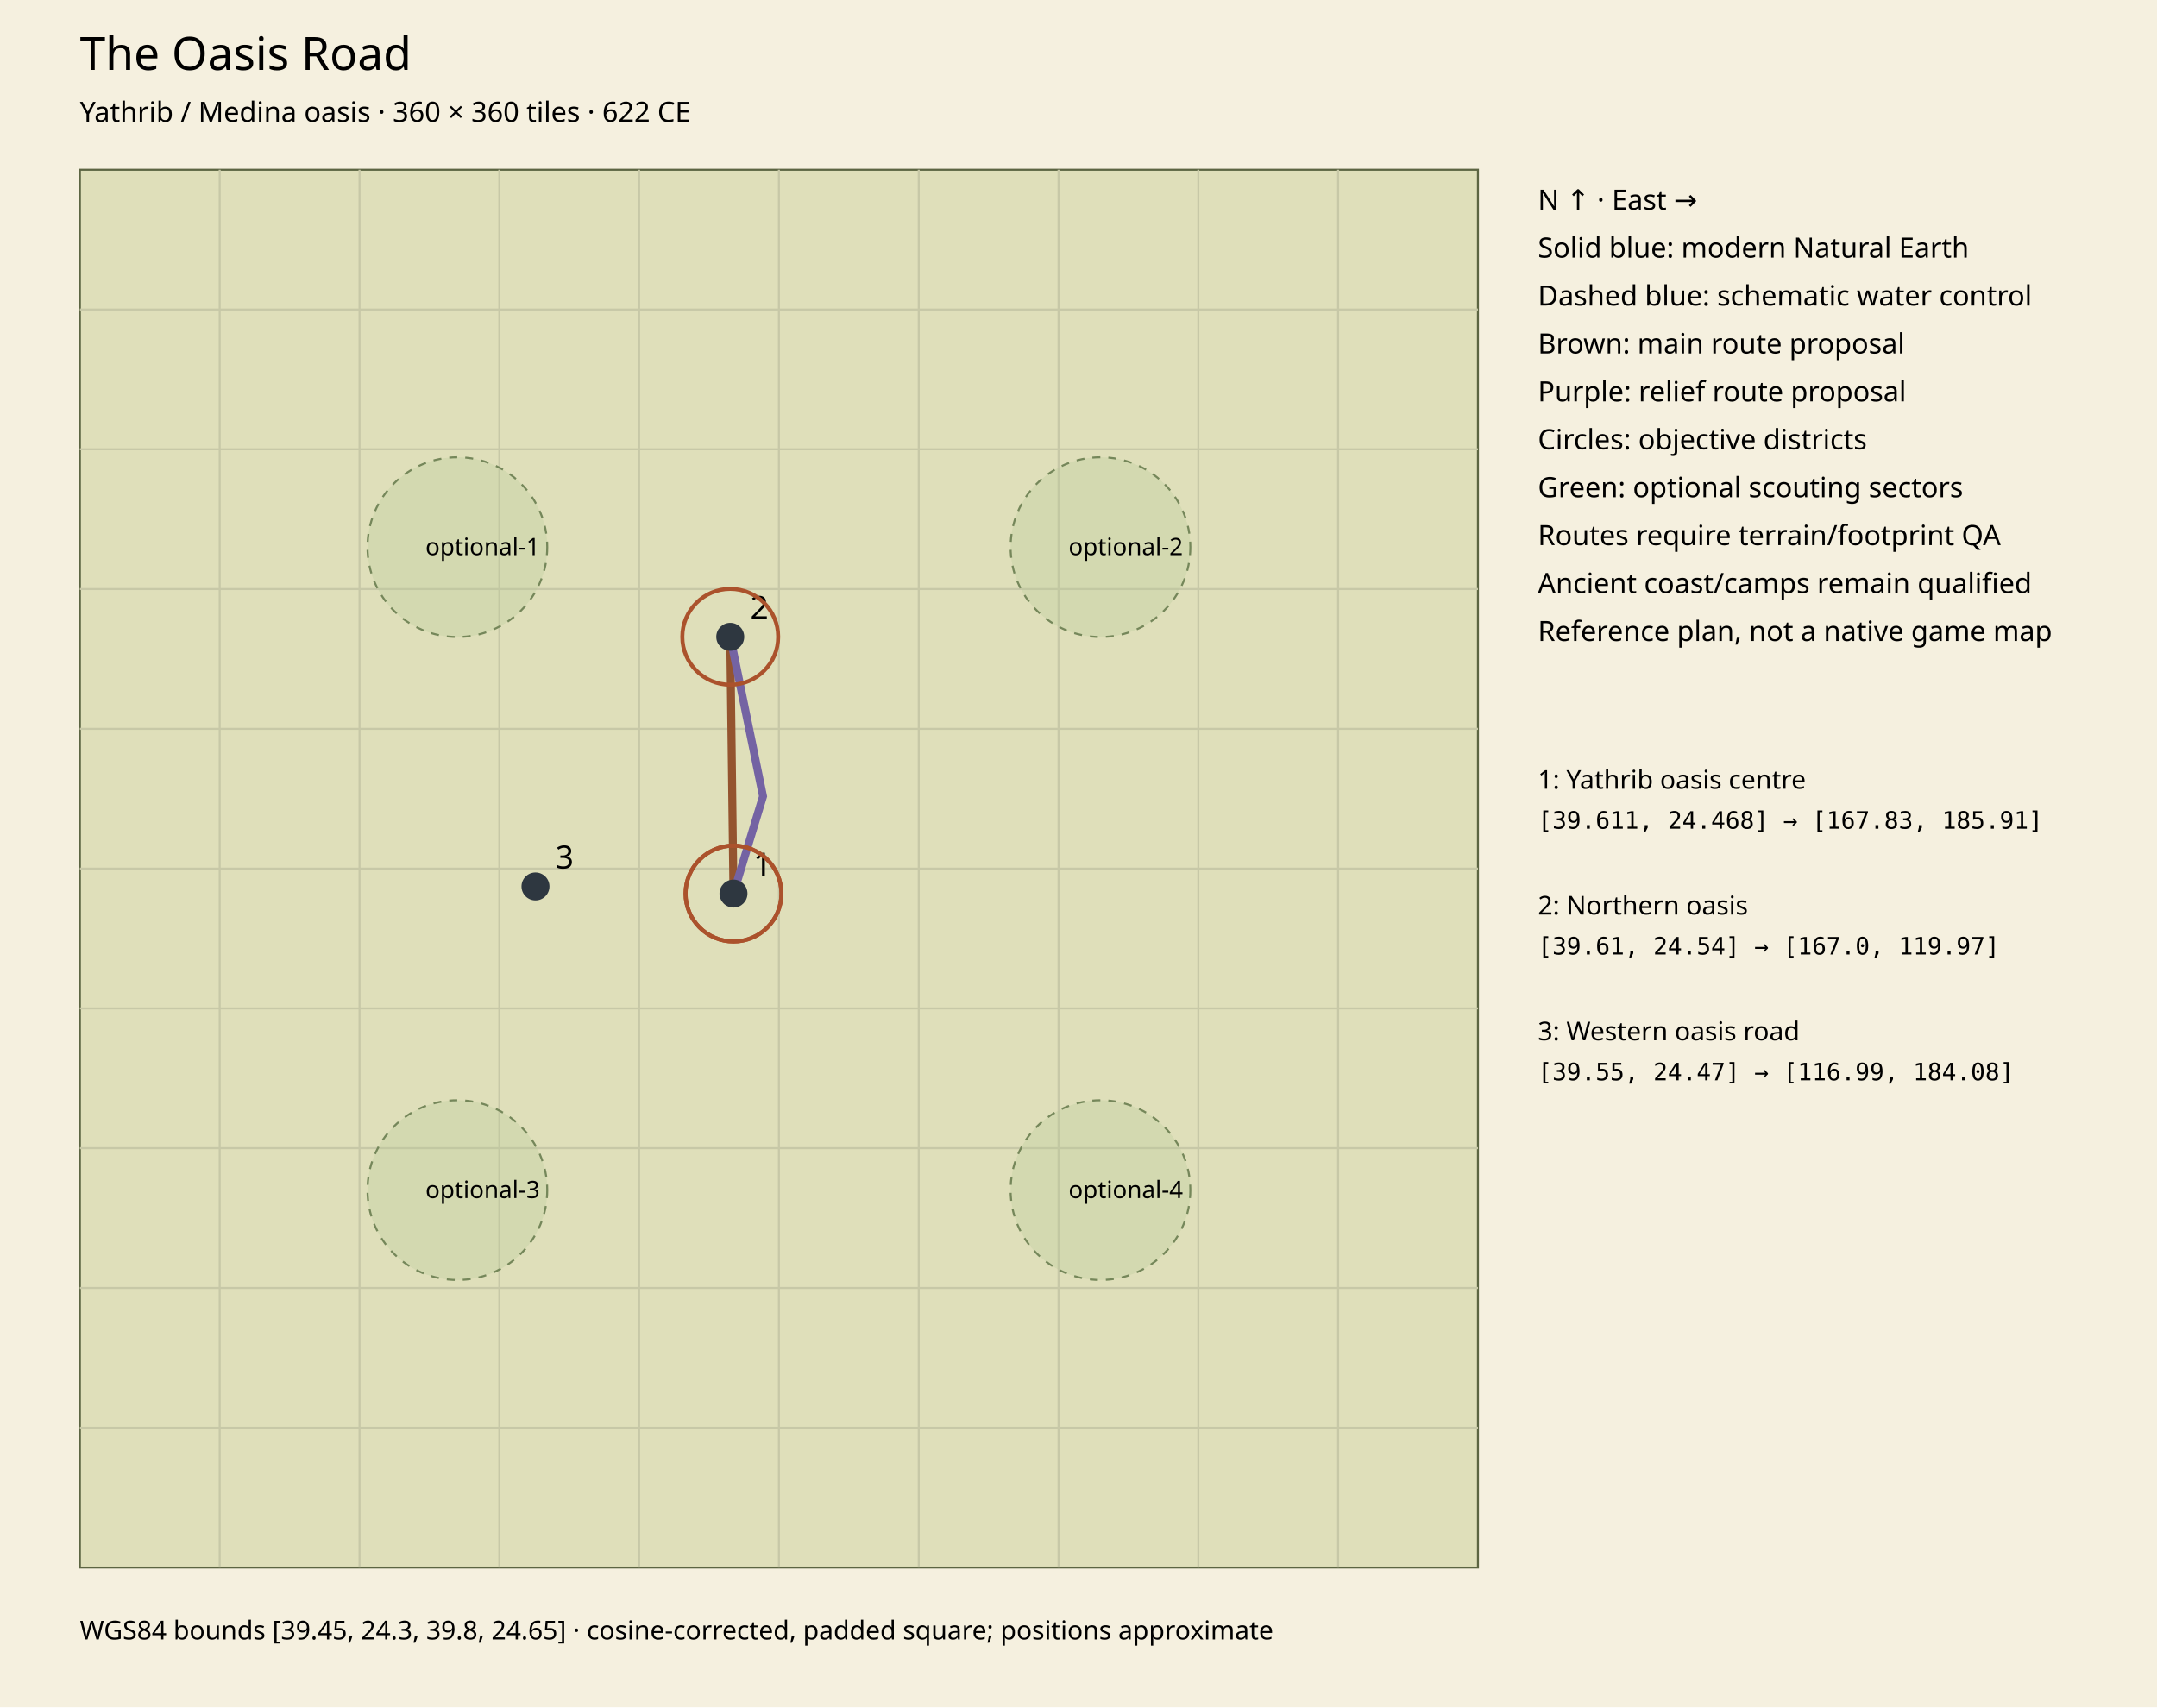
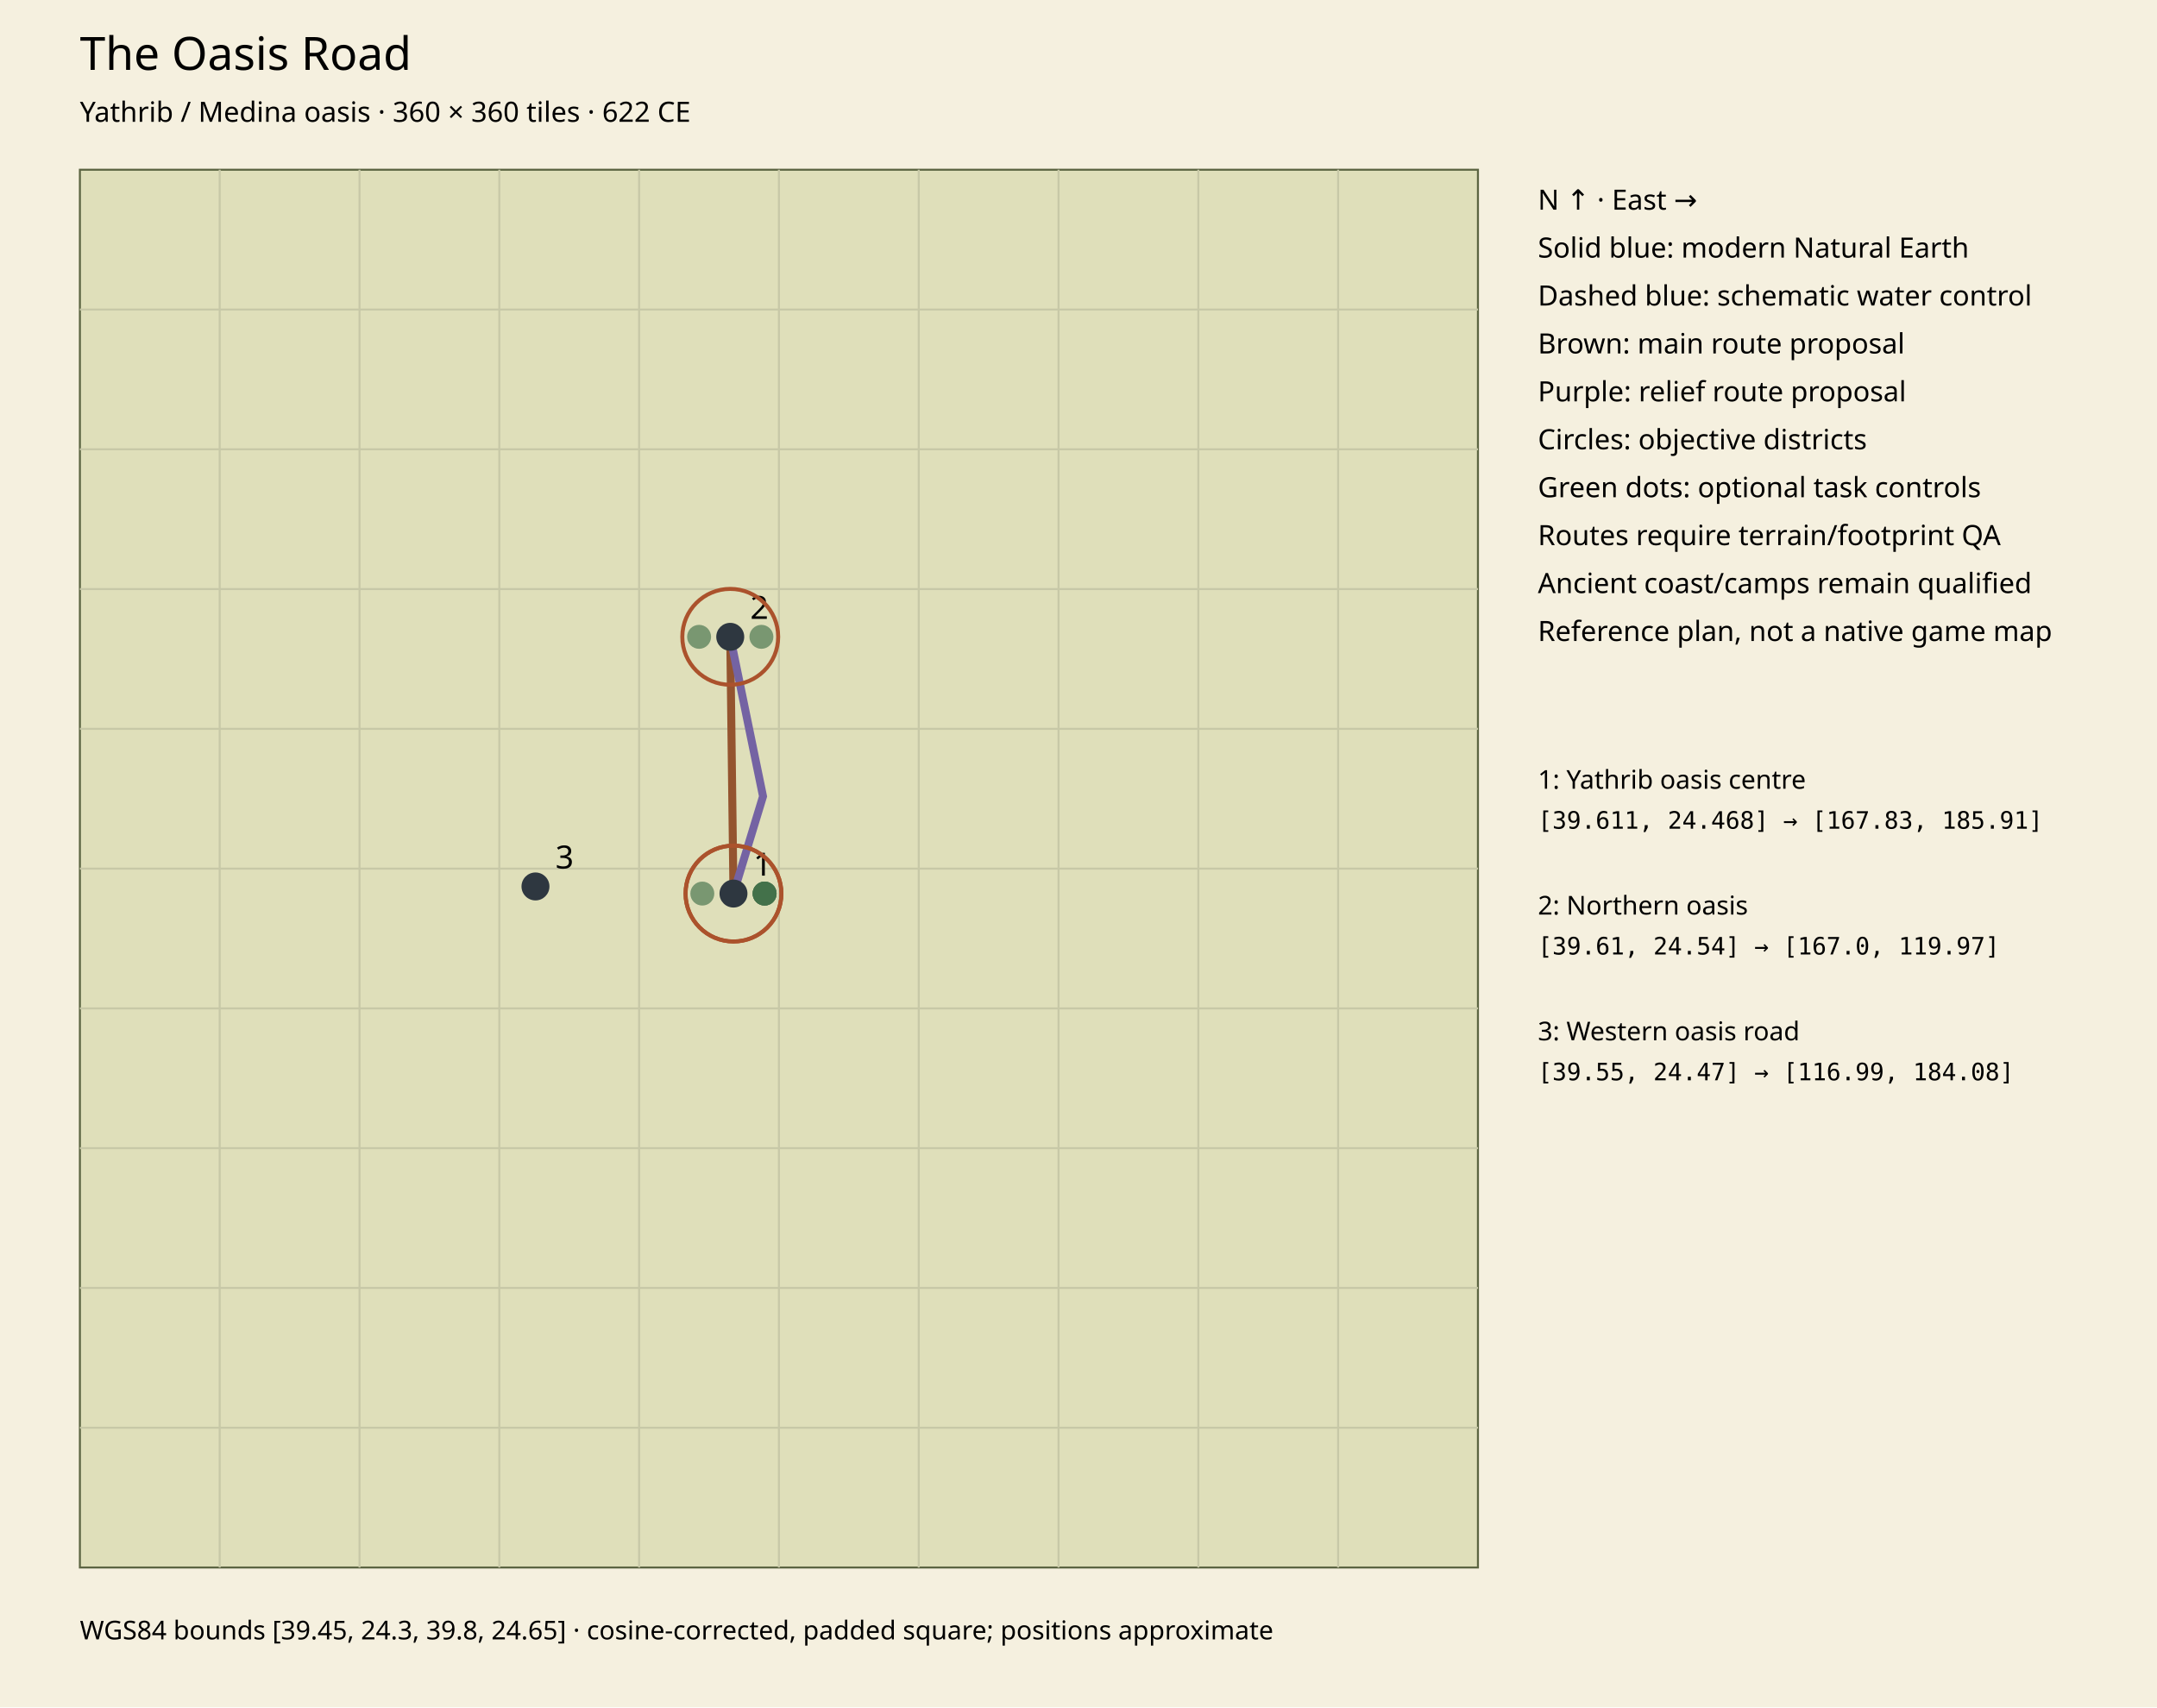
<svg xmlns="http://www.w3.org/2000/svg" viewBox="0 0 1080 855" role="img" aria-label="The Oasis Road: geographic design controls">
  <rect width="1080" height="855" fill="#f5f0df" />
  <text x="40" y="35" font-family="sans-serif" font-size="23">The Oasis Road</text>
  <text x="40" y="61" font-family="sans-serif" font-size="14">Yathrib / Medina oasis · 360 × 360 tiles · 622 CE</text>
  <rect x="40" y="85" width="700" height="700" fill="#dfdfba" stroke="#5c6542" />
  <path d="M 110 85 V785 M40 155 H740" stroke="#c7c8a7" fill="none" />
  <path d="M 180 85 V785 M40 225 H740" stroke="#c7c8a7" fill="none" />
  <path d="M 250 85 V785 M40 295 H740" stroke="#c7c8a7" fill="none" />
  <path d="M 320 85 V785 M40 365 H740" stroke="#c7c8a7" fill="none" />
  <path d="M 390 85 V785 M40 435 H740" stroke="#c7c8a7" fill="none" />
  <path d="M 460 85 V785 M40 505 H740" stroke="#c7c8a7" fill="none" />
  <path d="M 530 85 V785 M40 575 H740" stroke="#c7c8a7" fill="none" />
  <path d="M 600 85 V785 M40 645 H740" stroke="#c7c8a7" fill="none" />
  <path d="M 670 85 V785 M40 715 H740" stroke="#c7c8a7" fill="none" />
  <polyline points="365.63,318.92 367.25,447.50 367.25,447.50" fill="none" stroke="#94542f" stroke-width="4" />
  <polyline points="365.63,318.92 382.04,398.81 367.25,447.50 367.25,447.50" fill="none" stroke="#7463a3" stroke-width="4" />
-   <circle cx="229.00" cy="274.00" r="45" fill="#b6c997" fill-opacity=".3" stroke="#75875a" stroke-dasharray="4 4" />
-   <text x="213.00" y="278.00" font-family="sans-serif" font-size="12">optional-1</text>
-   <circle cx="551.00" cy="274.00" r="45" fill="#b6c997" fill-opacity=".3" stroke="#75875a" stroke-dasharray="4 4" />
-   <text x="535.00" y="278.00" font-family="sans-serif" font-size="12">optional-2</text>
-   <circle cx="229.00" cy="596.00" r="45" fill="#b6c997" fill-opacity=".3" stroke="#75875a" stroke-dasharray="4 4" />
-   <text x="213.00" y="600.00" font-family="sans-serif" font-size="12">optional-3</text>
-   <circle cx="551.00" cy="596.00" r="45" fill="#b6c997" fill-opacity=".3" stroke="#75875a" stroke-dasharray="4 4" />
-   <text x="535.00" y="600.00" font-family="sans-serif" font-size="12">optional-4</text>
+   <circle cx="351.65" cy="447.50" r="6" fill="#43714b" fill-opacity=".65" />
+   <circle cx="382.84" cy="447.50" r="6" fill="#43714b" fill-opacity=".65" />
+   <circle cx="382.84" cy="447.50" r="6" fill="#43714b" fill-opacity=".65" />
+   <circle cx="382.84" cy="447.50" r="6" fill="#43714b" fill-opacity=".65" />
+   <circle cx="382.84" cy="447.50" r="6" fill="#43714b" fill-opacity=".65" />
+   <circle cx="381.23" cy="318.92" r="6" fill="#43714b" fill-opacity=".65" />
+   <circle cx="350.03" cy="318.92" r="6" fill="#43714b" fill-opacity=".65" />
+   <circle cx="382.84" cy="447.50" r="6" fill="#43714b" fill-opacity=".65" />
  <circle cx="367.25" cy="447.50" r="7" fill="#2e3740" />
  <text x="377.25" y="438.50" font-family="sans-serif" font-size="16">1</text>
  <circle cx="365.63" cy="318.92" r="7" fill="#2e3740" />
  <text x="375.63" y="309.92" font-family="sans-serif" font-size="16">2</text>
  <circle cx="268.11" cy="443.93" r="7" fill="#2e3740" />
  <text x="278.11" y="434.93" font-family="sans-serif" font-size="16">3</text>
  <circle cx="365.63" cy="318.92" r="24" fill="none" stroke="#ab522c" stroke-width="2" />
  <circle cx="367.25" cy="447.50" r="24" fill="none" stroke="#ab522c" stroke-width="2" />
  <circle cx="367.25" cy="447.50" r="24" fill="none" stroke="#ab522c" stroke-width="2" />
  <text x="770" y="105" font-family="sans-serif" font-size="14">N ↑ · East →</text>
  <text x="770" y="129" font-family="sans-serif" font-size="14">Solid blue: modern Natural Earth</text>
  <text x="770" y="153" font-family="sans-serif" font-size="14">Dashed blue: schematic water control</text>
  <text x="770" y="177" font-family="sans-serif" font-size="14">Brown: main route proposal</text>
  <text x="770" y="201" font-family="sans-serif" font-size="14">Purple: relief route proposal</text>
  <text x="770" y="225" font-family="sans-serif" font-size="14">Circles: objective districts</text>
-   <text x="770" y="249" font-family="sans-serif" font-size="14">Green: optional scouting sectors</text>
+   <text x="770" y="249" font-family="sans-serif" font-size="14">Green dots: optional task controls</text>
  <text x="770" y="273" font-family="sans-serif" font-size="14">Routes require terrain/footprint QA</text>
  <text x="770" y="297" font-family="sans-serif" font-size="14">Ancient coast/camps remain qualified</text>
  <text x="770" y="321" font-family="sans-serif" font-size="14">Reference plan, not a native game map</text>
  <text x="770" y="395" font-family="sans-serif" font-size="13">1: Yathrib oasis centre</text>
  <text x="770" y="415" font-family="monospace" font-size="12">[39.611, 24.468] → [167.83, 185.91]</text>
  <text x="770" y="458" font-family="sans-serif" font-size="13">2: Northern oasis</text>
  <text x="770" y="478" font-family="monospace" font-size="12">[39.61, 24.54] → [167.0, 119.97]</text>
  <text x="770" y="521" font-family="sans-serif" font-size="13">3: Western oasis road</text>
  <text x="770" y="541" font-family="monospace" font-size="12">[39.55, 24.47] → [116.99, 184.08]</text>
  <text x="40" y="821" font-family="sans-serif" font-size="13">WGS84 bounds [39.45, 24.3, 39.8, 24.65] · cosine-corrected, padded square; positions approximate</text>
</svg>
